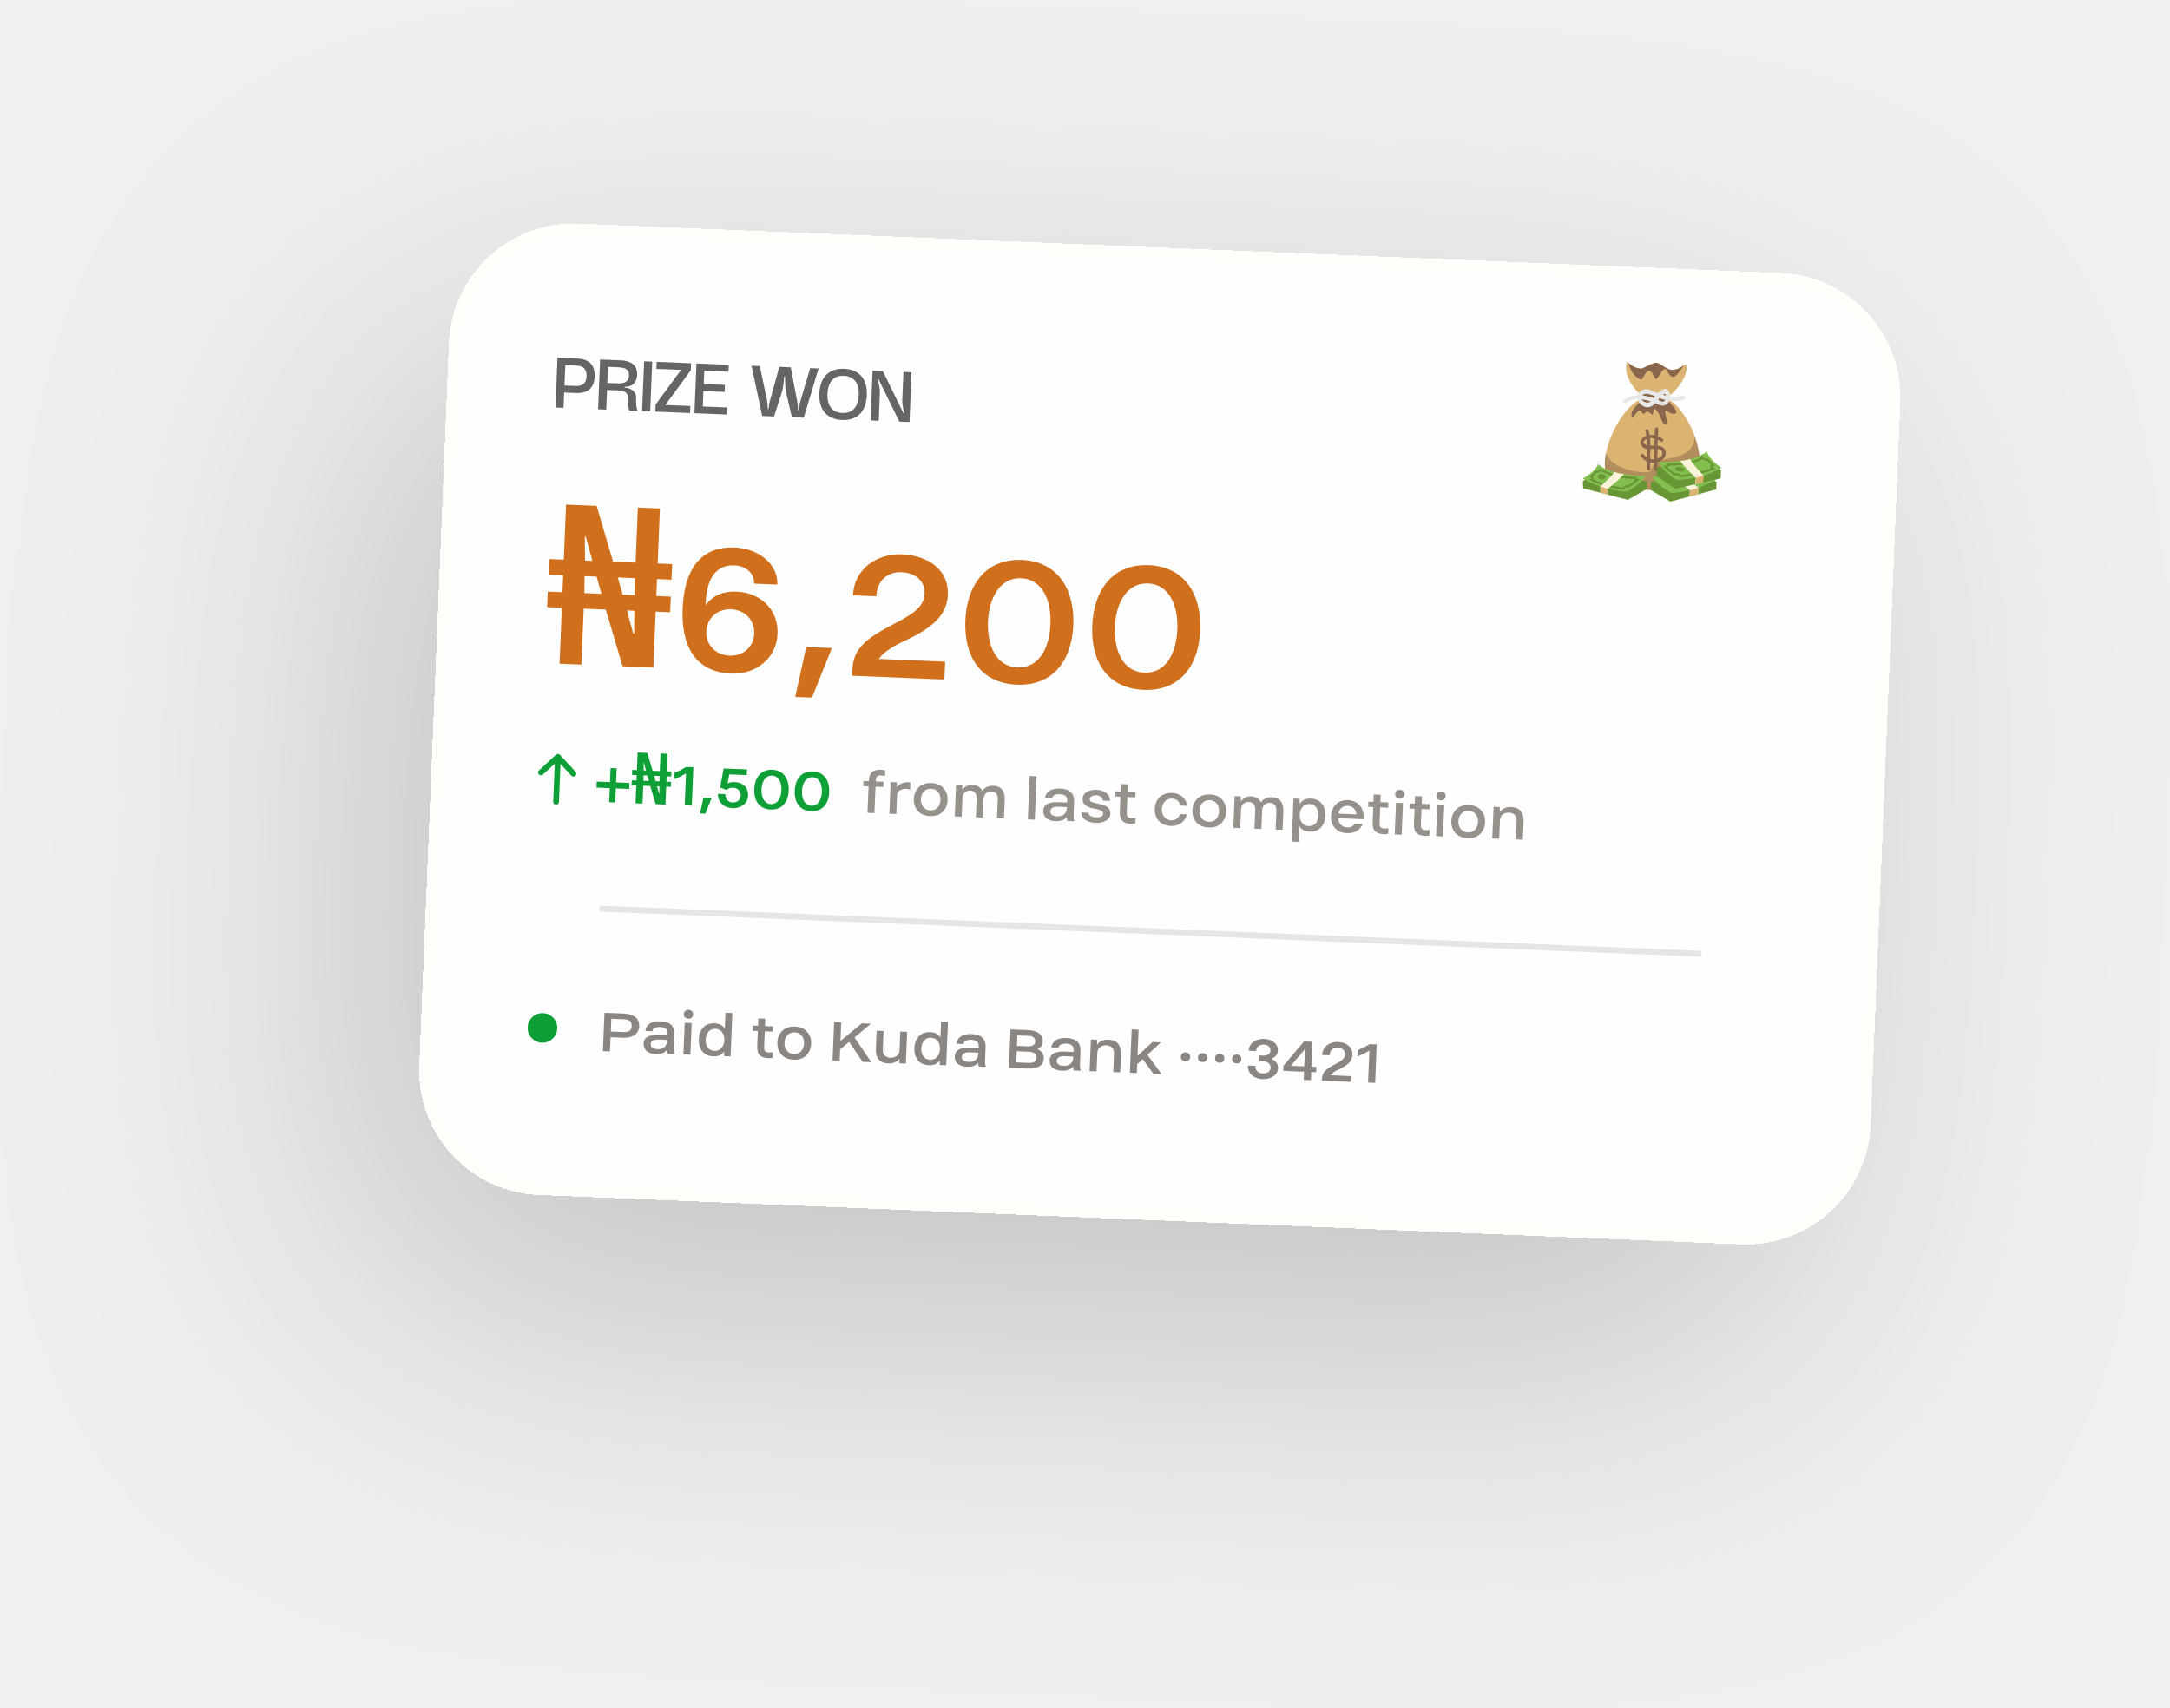
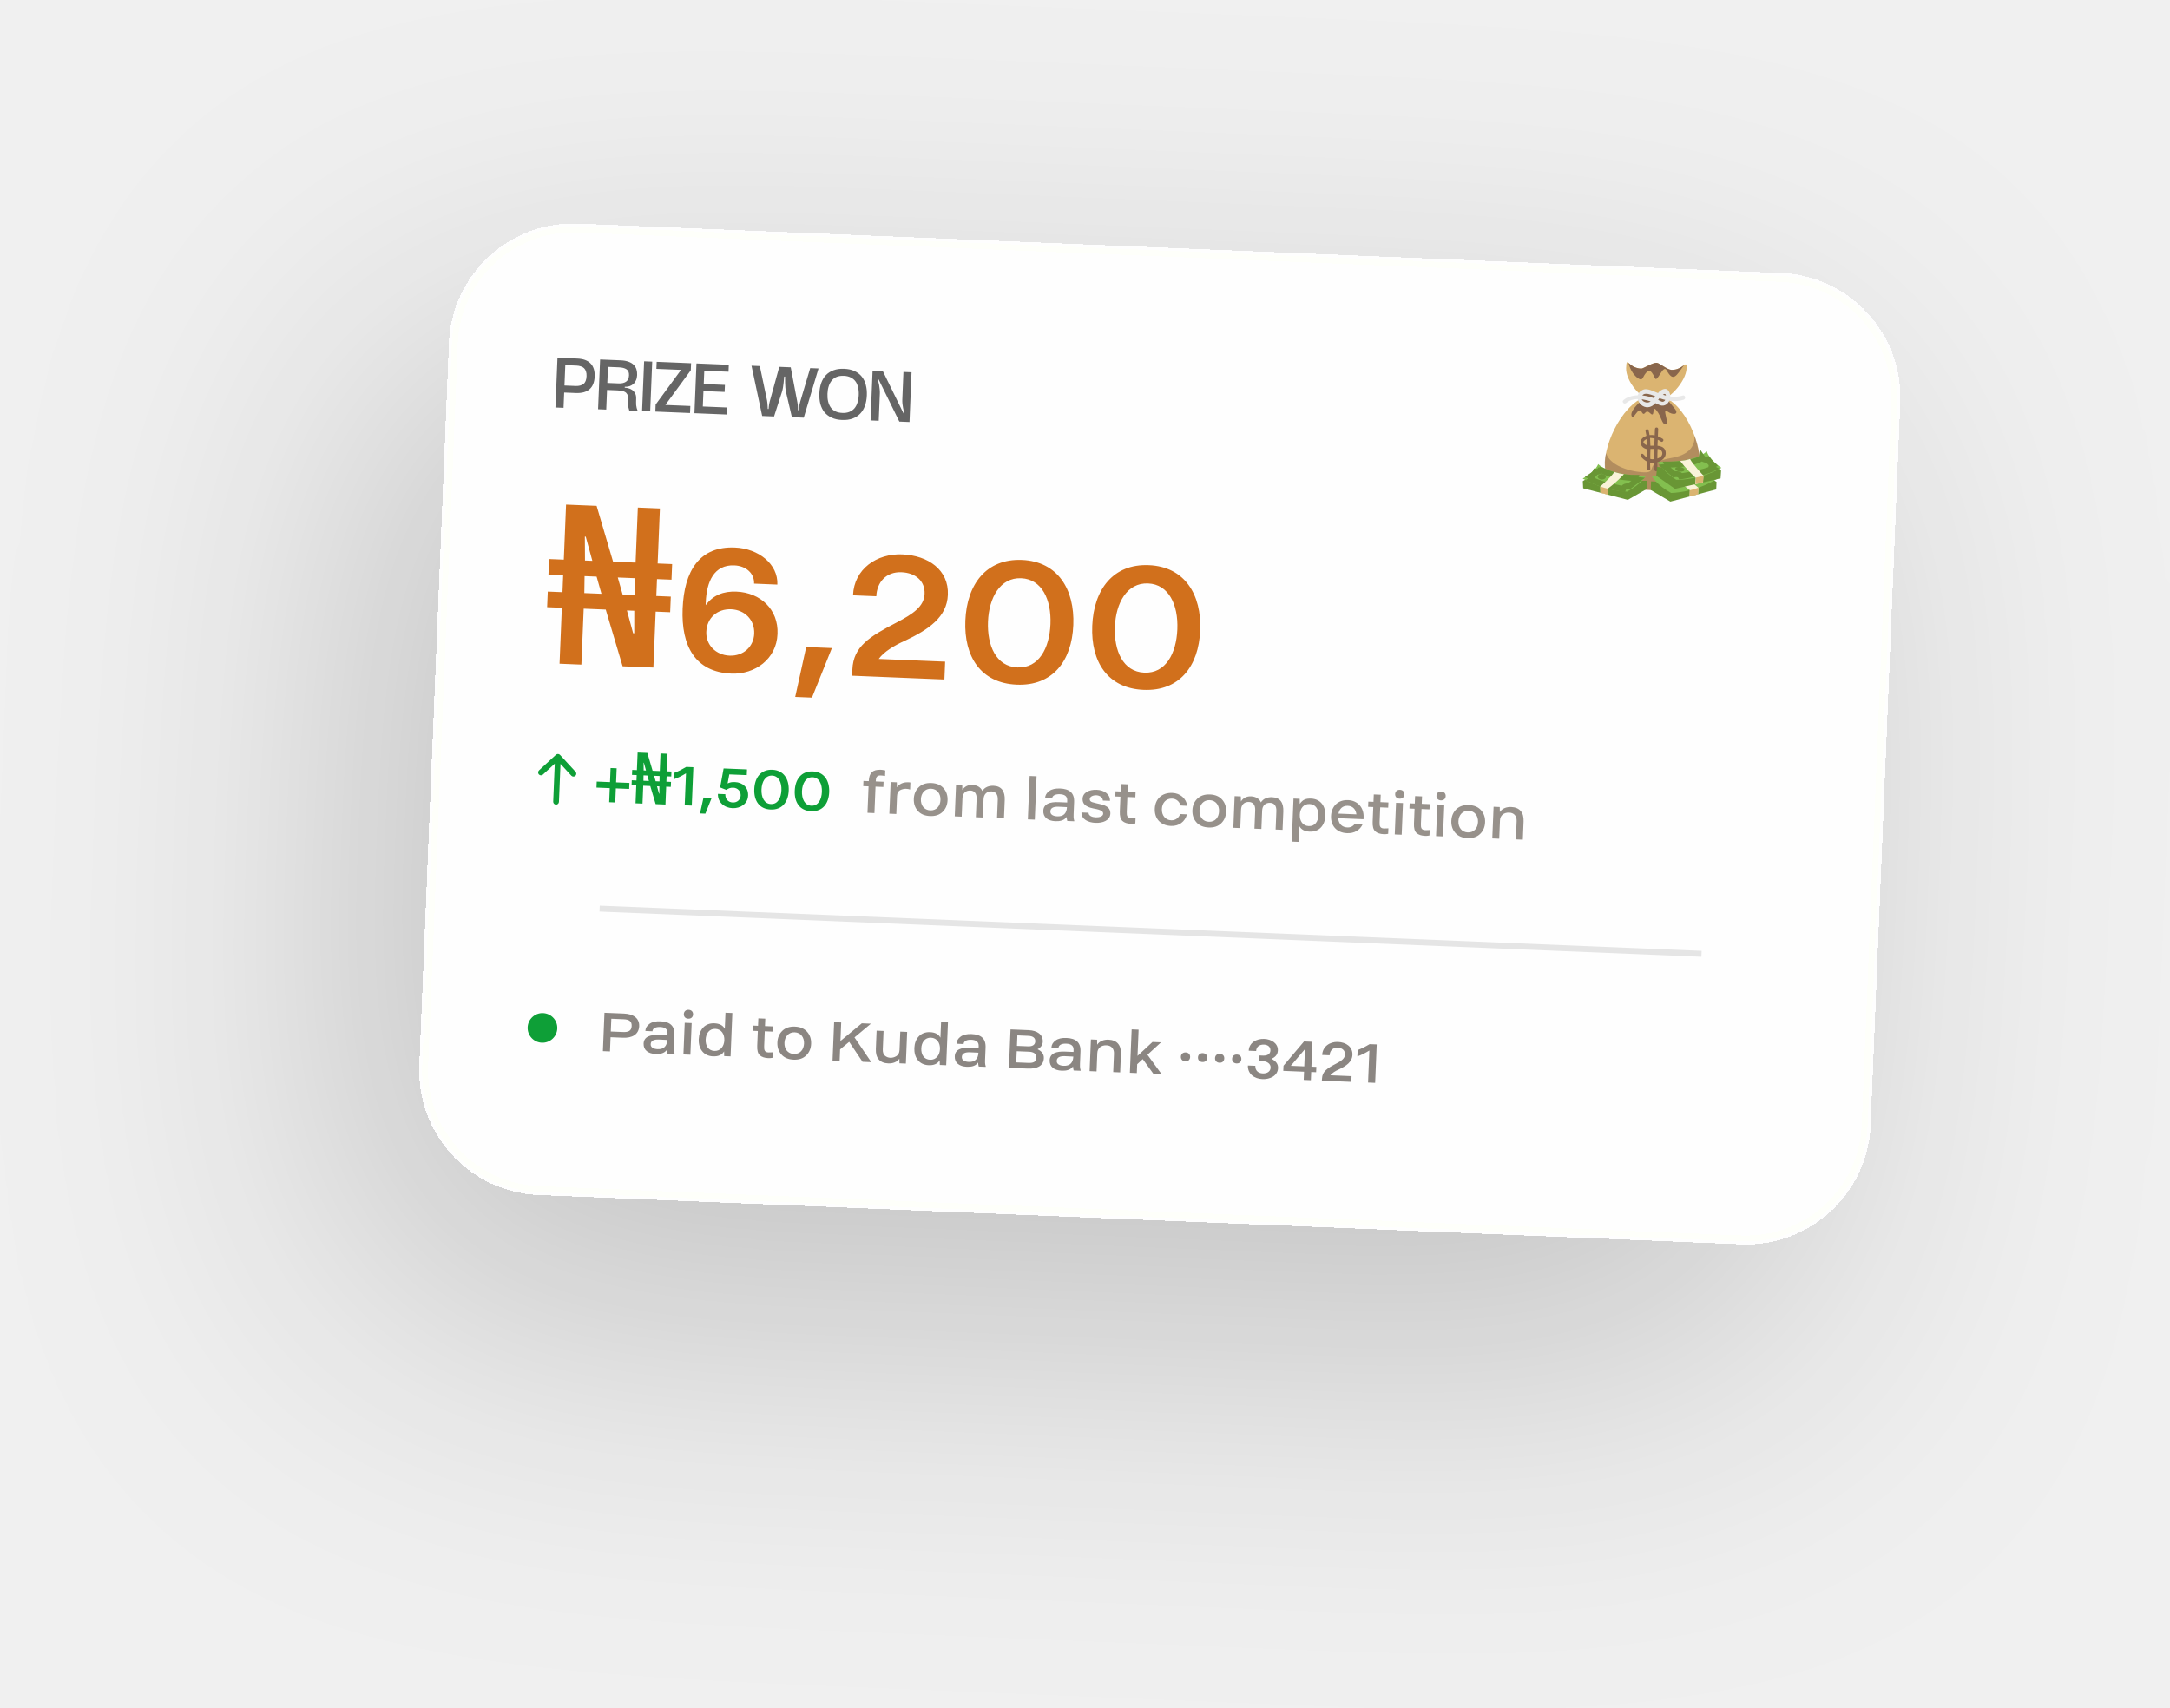
<svg xmlns="http://www.w3.org/2000/svg" width="366" height="288" viewBox="0 0 366 288" fill="none">
  <g filter="url(#filter0_d_124_5454)">
    <rect x="76.579" y="36.857" width="245" height="164" rx="21" transform="rotate(2.34884 76.5786 36.8574)" fill="white" fill-opacity="0.9" shape-rendering="crispEdges" />
-     <rect x="77.537" y="37.898" width="243" height="162" rx="20" transform="rotate(2.34884 77.5368 37.8975)" stroke="#FEFFFA" stroke-width="2" shape-rendering="crispEdges" />
+     <rect x="77.537" y="37.898" width="243" height="162" rx="20" transform="rotate(2.34884 77.5368 37.8975)" stroke="#FEFFFA" strokeWidth="2" shape-rendering="crispEdges" />
    <path d="M94.027 60.346L97.36 60.483C98.367 60.524 99.116 60.799 99.608 61.308C100.108 61.817 100.337 62.555 100.298 63.522C100.258 64.481 99.969 65.194 99.429 65.66C98.898 66.127 98.129 66.34 97.121 66.298L95.155 66.218L95.049 68.795L93.682 68.739L94.027 60.346ZM97.098 65.108C97.634 65.13 98.067 65.02 98.397 64.777C98.727 64.535 98.905 64.094 98.931 63.454C98.945 63.134 98.912 62.865 98.832 62.645C98.761 62.426 98.653 62.246 98.506 62.103C98.36 61.961 98.176 61.858 97.955 61.793C97.742 61.72 97.503 61.678 97.239 61.667L95.345 61.59L95.204 65.031L97.098 65.108ZM106.135 69.25C106.021 68.901 105.954 68.582 105.934 68.293C105.922 67.996 105.924 67.668 105.939 67.308C105.952 66.989 105.91 66.735 105.814 66.547C105.717 66.359 105.583 66.217 105.411 66.122C105.247 66.019 105.054 65.951 104.831 65.918C104.608 65.885 104.377 65.863 104.137 65.853L102.386 65.782L102.251 69.091L100.872 69.034L101.216 60.641L104.693 60.784C105.213 60.805 105.65 60.883 106.005 61.018C106.368 61.145 106.657 61.317 106.872 61.534C107.095 61.751 107.253 62.01 107.345 62.31C107.437 62.602 107.476 62.924 107.461 63.276C107.448 63.603 107.384 63.893 107.269 64.144C107.163 64.396 107.014 64.606 106.823 64.775C106.641 64.935 106.423 65.058 106.172 65.144C105.928 65.222 105.663 65.255 105.375 65.244L105.368 65.4C105.528 65.406 105.719 65.434 105.941 65.483C106.172 65.532 106.388 65.626 106.591 65.762C106.801 65.899 106.973 66.09 107.108 66.335C107.25 66.574 107.313 66.892 107.296 67.292C107.28 67.684 107.282 68.036 107.301 68.349C107.329 68.654 107.412 68.974 107.55 69.308L106.135 69.25ZM104.401 64.675C104.889 64.687 105.285 64.591 105.59 64.388C105.903 64.176 106.07 63.819 106.09 63.315C106.111 62.82 105.969 62.478 105.664 62.289C105.36 62.092 104.936 61.983 104.393 61.961L102.546 61.885L102.435 64.595L104.401 64.675ZM108.639 60.946L110.006 61.002L109.662 69.395L108.295 69.339L108.639 60.946ZM110.758 61.033L116.561 61.271L116.512 62.458L112.225 68.311L116.433 68.484L116.385 69.671L110.533 69.43L110.582 68.243L114.87 62.39L110.709 62.22L110.758 61.033ZM117.468 61.308L122.923 61.532L122.875 62.707L118.787 62.539L118.695 64.781L122.268 64.928L122.219 66.115L118.646 65.968L118.539 68.57L122.628 68.738L122.579 69.925L117.124 69.701L117.468 61.308ZM132.259 63.524C132.257 63.58 132.247 63.704 132.232 63.895C132.216 64.087 132.195 64.31 132.168 64.565C132.142 64.812 132.107 65.071 132.064 65.341C132.021 65.612 131.967 65.854 131.902 66.067L130.554 70.252L128.551 70.17L126.749 61.689L128.152 61.746L129.378 67.573C129.405 67.703 129.423 67.843 129.433 67.996C129.451 68.141 129.461 68.281 129.464 68.418C129.474 68.554 129.481 68.674 129.485 68.779C129.489 68.875 129.49 68.943 129.489 68.983L129.633 68.989C129.644 68.917 129.658 68.77 129.675 68.546C129.692 68.323 129.739 68.061 129.815 67.759L131.437 61.881L133.368 61.96L134.503 67.952C134.555 68.258 134.58 68.523 134.579 68.747C134.577 68.972 134.579 69.12 134.584 69.192L134.728 69.198C134.73 69.158 134.737 69.09 134.749 68.995C134.761 68.891 134.774 68.771 134.787 68.636C134.809 68.501 134.831 68.361 134.853 68.218C134.883 68.067 134.917 67.929 134.954 67.802L136.653 62.095L138.056 62.152L135.565 70.457L133.563 70.375L132.562 66.094C132.515 65.876 132.481 65.631 132.46 65.358C132.439 65.085 132.426 64.824 132.42 64.575C132.414 64.319 132.412 64.095 132.411 63.903C132.411 63.71 132.412 63.586 132.415 63.53L132.259 63.524ZM142.024 70.842C141.352 70.815 140.769 70.687 140.274 70.458C139.779 70.23 139.371 69.921 139.051 69.531C138.739 69.142 138.509 68.68 138.363 68.146C138.225 67.604 138.17 67.009 138.196 66.362C138.223 65.714 138.327 65.13 138.508 64.609C138.698 64.08 138.965 63.635 139.308 63.273C139.659 62.911 140.09 62.636 140.603 62.449C141.115 62.262 141.706 62.182 142.378 62.21C143.057 62.237 143.641 62.365 144.128 62.594C144.623 62.822 145.026 63.131 145.339 63.52C145.659 63.91 145.888 64.375 146.026 64.917C146.172 65.452 146.232 66.043 146.205 66.69C146.179 67.338 146.071 67.926 145.881 68.454C145.699 68.975 145.433 69.417 145.082 69.779C144.739 70.141 144.311 70.416 143.799 70.603C143.295 70.79 142.703 70.87 142.024 70.842ZM142.329 63.397C141.434 63.36 140.759 63.616 140.304 64.166C139.849 64.708 139.602 65.459 139.563 66.418C139.524 67.377 139.708 68.149 140.117 68.734C140.525 69.312 141.177 69.619 142.072 69.655C142.52 69.674 142.911 69.618 143.244 69.487C143.586 69.349 143.871 69.153 144.097 68.898C144.324 68.635 144.497 68.314 144.617 67.934C144.745 67.547 144.819 67.114 144.839 66.634C144.858 66.154 144.82 65.721 144.724 65.332C144.636 64.936 144.49 64.602 144.285 64.329C144.08 64.049 143.813 63.83 143.483 63.672C143.161 63.507 142.777 63.415 142.329 63.397ZM148.182 63.985L148.036 64.039C148.066 64.08 148.102 64.186 148.143 64.356C148.193 64.518 148.237 64.712 148.275 64.938C148.314 65.163 148.345 65.397 148.367 65.638C148.397 65.879 148.408 66.1 148.4 66.3L148.208 70.976L146.829 70.919L147.173 62.526L148.9 62.597L152.391 69.73L152.537 69.676C152.515 69.635 152.479 69.534 152.429 69.371C152.388 69.202 152.348 69.004 152.309 68.778C152.271 68.552 152.236 68.319 152.206 68.077C152.184 67.828 152.177 67.604 152.186 67.404L152.377 62.74L153.744 62.796L153.4 71.189L151.685 71.118L148.182 63.985Z" fill="black" fill-opacity="0.6" />
    <g clip-path="url(#clip0_124_5454)">
      <path d="M286.712 78.585C286.531 82.988 282.965 82.842 278.525 82.66C274.086 82.478 270.52 82.332 270.7 77.928C270.881 73.525 274.779 66.468 279.182 66.649C283.585 66.829 286.894 74.146 286.712 78.585Z" fill="#DBB471" />
      <path opacity="0.5" d="M286.712 78.585C286.773 77.093 286.447 75.257 285.791 73.481C285.89 74.615 285.517 76.604 282.029 77.227C277.073 78.08 279.564 79.568 277.627 79.671C275.984 79.749 271.644 78.915 270.872 76.404C270.777 76.947 270.684 77.454 270.663 77.963C270.52 82.332 274.122 82.479 278.525 82.66C282.929 82.84 286.531 82.988 286.712 78.585Z" fill="#89664C" />
      <path d="M280.939 76.234C280.824 75.501 280.214 75.257 279.561 75.194L279.602 74.175C279.781 74.255 279.995 74.373 280.136 74.488C280.42 74.682 280.73 74.221 280.447 74.027C280.198 73.871 279.913 73.713 279.626 73.592L279.675 72.392C279.69 72.028 279.145 72.005 279.13 72.369L279.086 73.424C278.797 73.376 278.506 73.364 278.213 73.389C278.187 73.132 278.125 72.875 278.062 72.617C278.005 72.25 277.453 72.373 277.547 72.742C277.609 72.999 277.635 73.256 277.698 73.513C277.661 73.512 277.661 73.512 277.623 73.547C276.884 73.808 276.381 74.516 276.898 75.23C277.139 75.568 277.462 75.691 277.823 75.778C277.84 76.253 277.821 76.726 277.802 77.199C277.553 77.043 277.343 76.816 277.169 76.626C276.925 76.361 276.544 76.746 276.752 77.01C277.065 77.388 277.418 77.657 277.775 77.854C277.758 78.254 277.778 78.656 277.798 79.058C277.82 79.423 278.366 79.446 278.344 79.08C278.323 78.715 278.3 78.386 278.315 78.022C278.531 78.067 278.75 78.076 278.968 78.085C278.99 78.451 279.011 78.816 279.031 79.218C279.052 79.583 279.598 79.606 279.577 79.24C279.557 78.838 279.537 78.437 279.518 77.999C280.331 77.74 281.084 77.151 280.939 76.234ZM279.064 73.97L279.015 75.171C278.833 75.164 278.686 75.194 278.54 75.188L278.358 75.181L278.303 73.866C278.557 73.877 278.811 73.924 279.064 73.97ZM277.706 75.081C277.562 75.039 277.421 74.924 277.28 74.808C276.966 74.468 277.451 74.196 277.748 74.062C277.769 74.427 277.792 74.757 277.814 75.122C277.777 75.12 277.741 75.119 277.706 75.081ZM278.811 77.459C278.628 77.488 278.484 77.446 278.34 77.403C278.326 76.856 278.348 76.31 278.372 75.728C278.591 75.737 278.81 75.71 279.029 75.719C279.005 76.301 279.019 76.848 278.995 77.43C278.921 77.464 278.884 77.462 278.811 77.459ZM280.029 77.108C279.879 77.211 279.694 77.277 279.545 77.344C279.531 76.796 279.552 76.287 279.575 75.741L279.756 75.748C280.442 75.922 280.592 76.694 280.029 77.108Z" fill="#89664C" />
      <path d="M279.313 81.234L278.476 81.2L278.416 82.655L281.726 84.614L289.464 82.562L289.517 81.288L286.782 79.536L279.313 81.234Z" fill="#699635" />
      <path d="M278.619 80.367C278.619 80.367 279.434 81.822 281.858 83.161C281.858 83.161 285.723 83.137 289.536 80.815C289.536 80.815 287.432 79.672 286.87 78.264C286.87 78.264 285.331 80.242 278.619 80.367Z" fill="#83BF4F" />
      <path d="M276.949 81.101L277.751 81.097L277.805 82.448L274.557 84.32L267.019 82.37L266.959 81.165L269.616 79.488L276.949 81.101Z" fill="#699635" />
      <path d="M277.602 80.289C277.602 80.289 276.779 81.677 274.432 82.929C274.432 82.929 270.679 82.885 266.94 80.727C266.94 80.727 269.026 79.646 269.556 78.282C269.556 78.282 271.082 80.168 277.602 80.289Z" fill="#83BF4F" />
-       <path d="M275.766 80.615C275.766 80.615 275.645 80.901 276.153 80.959L274.76 82.032C274.76 82.032 273.963 81.926 273.758 82.464C273.758 82.464 270.498 81.966 268.426 80.933C268.426 80.933 268.877 80.624 268.34 80.383C268.34 80.383 268.976 79.972 269.138 79.578C269.138 79.578 269.717 79.674 269.917 79.245C269.991 79.212 272.121 80.611 275.766 80.615Z" stroke="#699635" stroke-width="0.364" stroke-miterlimit="10" />
+       <path d="M275.766 80.615C275.766 80.615 275.645 80.901 276.153 80.959L274.76 82.032C274.76 82.032 273.963 81.926 273.758 82.464C273.758 82.464 270.498 81.966 268.426 80.933C268.426 80.933 268.877 80.624 268.34 80.383C268.34 80.383 268.976 79.972 269.138 79.578C269.138 79.578 269.717 79.674 269.917 79.245C269.991 79.212 272.121 80.611 275.766 80.615Z" stroke="#699635" strokeWidth="0.364" stroke-miterlimit="10" />
      <path d="M270.141 80.894C270.523 80.91 270.841 80.711 270.852 80.45C270.863 80.188 270.562 79.964 270.18 79.948C269.798 79.933 269.48 80.132 269.469 80.393C269.459 80.654 269.76 80.879 270.141 80.894Z" fill="#699635" />
      <path d="M273.896 79.991C273.896 79.991 273.015 81.049 271.134 82.466L271.203 83.453L269.941 83.11L269.912 82.051C269.912 82.051 271.838 80.417 272.272 79.597C272.236 79.595 272.882 79.84 273.896 79.991ZM282.313 80.081C282.313 80.081 282.604 80.968 285.013 82.671L284.97 83.726L286.407 83.348L286.452 82.256C286.452 82.256 284.791 80.985 283.821 79.742L282.313 80.081Z" fill="#F9F3D9" />
      <path d="M280.286 78.832L279.487 78.763L279.353 80.252L282.507 82.459L290.197 80.697L290.287 79.388L287.707 77.423L280.286 78.832Z" fill="#699635" />
      <path d="M279.669 77.895C279.669 77.895 280.406 79.457 282.715 80.936C282.715 80.936 286.499 81.091 290.343 78.916C290.343 78.916 288.318 77.63 287.87 76.118C287.87 76.118 286.222 78.091 279.669 77.895Z" fill="#83BF4F" />
-       <path d="M281.29 78.363C281.29 78.363 281.46 78.661 280.873 78.747L282.352 80.01C282.352 80.01 283.234 79.828 283.504 80.349C283.504 80.349 287.17 79.843 288.88 79.039C288.88 79.039 288.345 78.761 288.904 78.456C288.904 78.456 288.271 77.884 288.031 77.509C288.031 77.509 287.405 77.666 287.096 77.216C287.094 77.252 285.737 78.363 281.29 78.363Z" stroke="#699635" stroke-width="0.364" stroke-miterlimit="10" />
+       <path d="M281.29 78.363C281.29 78.363 281.46 78.661 280.873 78.747L282.352 80.01C282.352 80.01 283.234 79.828 283.504 80.349C283.504 80.349 287.17 79.843 288.88 79.039C288.88 79.039 288.345 78.761 288.904 78.456C288.904 78.456 288.271 77.884 288.031 77.509C288.031 77.509 287.405 77.666 287.096 77.216C287.094 77.252 285.737 78.363 281.29 78.363Z" stroke="#699635" strokeWidth="0.364" stroke-miterlimit="10" />
      <path d="M284.054 79.387C283.901 79.563 283.425 79.617 283.029 79.491C282.633 79.366 282.462 79.103 282.615 78.927C282.768 78.751 283.244 78.698 283.64 78.824C284.036 78.949 284.209 79.175 284.054 79.387Z" fill="#699635" />
      <path d="M283.392 77.756C283.392 77.756 284.218 78.957 286.009 80.597L285.928 81.688L287.217 81.376L287.301 80.213C287.301 80.213 285.483 78.316 285.046 77.423C285.082 77.425 284.453 77.654 283.392 77.756Z" fill="#F9F3D9" />
      <path d="M284.471 62.127C284.38 64.347 281.357 67.831 279.137 67.74C276.918 67.649 274.176 64.293 274.267 62.073C274.358 59.853 274.594 62.087 276.814 62.178C277.141 62.191 278.715 61.162 279.406 61.19C279.879 61.21 281.181 62.357 281.908 62.386C283.837 62.466 284.539 60.453 284.471 62.127Z" fill="#DBB471" />
      <path d="M278.552 66.003C278.328 66.14 277.277 65.987 276.939 66.229C276.489 66.538 277.077 67.328 276.62 67.783C275.711 68.621 274.98 69.575 275.176 70.129C275.501 71.09 276.303 68.426 276.879 69.47C277.456 70.514 277.417 68.8 278.327 69.712C279.238 70.624 278.537 68.153 279.404 69.246C280.27 70.338 280.257 71.541 280.912 71.568C281.676 71.599 280.23 68.66 281.22 69.393C282.211 70.126 283.349 69.918 282.373 68.821C282.059 68.48 281.647 67.88 281.158 67.349C280.984 67.16 281.168 66.22 280.992 66.067C280.781 65.876 280.211 66.436 279.998 66.318C279.57 66.081 279.699 66.488 279.039 66.57C278.597 66.698 279.001 65.73 278.552 66.003Z" fill="#89664C" />
      <path d="M274.28 67.978C275.754 66.69 278.306 67.561 279.808 68.278C281.273 68.994 282.268 66.957 281.365 65.863C280.844 65.222 279.941 65.914 279.596 66.338C279.214 66.759 278.903 67.221 278.485 67.641C277.876 68.272 276.479 67.668 276.953 66.776C277.465 65.849 279.422 67.023 280.069 67.232C281.328 67.648 282.668 67.849 283.961 67.428C284.404 67.3 284.252 66.565 283.808 66.729C282.368 67.18 280.962 66.795 279.634 66.303C278.951 66.056 277.883 65.429 277.142 65.727C275.028 66.624 276.841 69.505 278.633 68.485C279.043 68.247 279.315 67.857 279.621 67.505C279.812 67.294 280.778 65.949 280.968 66.649C281.062 67.017 280.926 67.668 280.521 67.761C280.262 67.859 279.768 67.475 279.516 67.391C279.05 67.19 278.583 67.025 278.078 66.895C276.744 66.549 274.921 66.547 273.826 67.486C273.45 67.762 273.939 68.293 274.28 67.978Z" fill="#E8E8E8" />
      <path d="M284.056 61.563C283.68 61.84 283 62.431 281.908 62.386C281.181 62.357 279.879 61.21 279.406 61.19C278.714 61.162 277.141 62.191 276.814 62.178C275.613 62.128 274.983 61.483 274.666 61.215C274.666 61.215 274.999 62.868 276.202 63.756C277.088 64.376 277.007 63.68 277.507 63.044C278.007 62.409 278.348 62.095 279.118 63.767C279.517 64.694 280.493 61.344 281.103 62.463C282.222 64.513 282.703 63.44 284.056 61.563Z" fill="#89664C" />
      <path d="M286.047 80.563L285.966 81.653L287.254 81.341L287.339 80.178C287.337 80.215 286.561 80.474 286.047 80.563ZM285.011 82.707L284.968 83.763L286.405 83.384L286.45 82.292C286.415 82.254 286.042 82.458 285.011 82.707ZM271.135 82.43L271.203 83.453L269.941 83.11L269.911 82.051C269.875 82.05 270.377 82.253 271.135 82.43Z" fill="#DBB471" />
    </g>
    <path d="M94.375 111.958L94.762 102.523L92.281 102.421L92.389 99.79L94.87 99.891L94.987 97.034L92.506 96.933L92.614 94.301L95.095 94.403L95.476 85.118L100.626 85.329L103.403 94.744L107.2 94.9L107.58 85.614L111.302 85.767L110.921 95.052L113.365 95.152L113.257 97.784L110.813 97.684L110.696 100.541L113.139 100.641L113.031 103.272L110.588 103.172L110.201 112.608L105.013 112.395L102.167 102.827L98.446 102.674L98.059 112.109L94.375 111.958ZM98.554 100.043L101.448 100.161L100.626 97.266L98.596 97.183L98.554 100.043ZM106.786 106.819L106.974 106.827L106.979 103.024L105.739 102.973L106.786 106.819ZM98.666 94.549L99.907 94.6L98.794 90.526L98.643 90.519L98.666 94.549ZM105.02 100.308L107.05 100.391L107.092 97.531L104.197 97.412L105.02 100.308ZM119.019 102.085C120.303 100.372 122.022 99.707 124.225 99.798C128.263 99.963 131.308 102.809 131.14 106.921L131.138 106.958C130.965 111.179 127.328 113.788 123.363 113.625C117.233 113.374 114.877 108.938 115.135 102.661C115.397 96.273 117.994 92.114 123.941 92.358C127.943 92.522 131.255 95.158 131.113 98.609L127.185 98.448C127.256 96.723 125.837 95.451 123.855 95.37C120.404 95.228 119.181 98.157 119.04 101.571L119.019 102.085ZM123.046 110.597C125.432 110.695 127.118 109.036 127.206 106.907C127.305 104.484 125.533 102.867 123.33 102.776C120.981 102.68 119.226 104.226 119.129 106.575C119.039 108.778 120.733 110.502 123.046 110.597ZM134.123 117.56L135.976 109.142L140.308 109.319L136.95 117.676L134.123 117.56ZM143.872 100.42C144.056 95.941 147.913 93.341 152.172 93.516C156.54 93.695 160.045 96.119 159.872 100.34C159.716 104.122 156.616 106.201 152.603 108.095C150.918 108.835 149.071 109.936 148.213 111.151L159.409 111.611L159.286 114.621L143.684 113.981L143.763 112.955C143.924 109.026 146.676 107.374 151.26 104.988C154.003 103.556 155.856 102.309 155.943 100.179C156.032 98.013 154.435 96.624 152.048 96.526C149.442 96.419 147.897 98.231 147.8 100.581L143.872 100.42ZM171.495 115.489C165.401 115.239 162.57 110.747 162.819 104.69C163.072 98.523 166.374 94.209 172.358 94.454C178.415 94.703 181.274 99.416 181.027 105.437C180.776 111.568 177.479 115.735 171.495 115.489ZM177.173 105.279C177.343 101.131 175.719 97.681 172.232 97.538C168.671 97.392 166.801 100.845 166.637 104.847C166.473 108.848 167.98 112.44 171.614 112.589C175.212 112.737 177.005 109.354 177.173 105.279ZM192.898 116.367C186.804 116.117 183.973 111.625 184.221 105.568C184.474 99.401 187.777 95.087 193.76 95.332C199.818 95.581 202.677 100.294 202.43 106.315C202.178 112.446 198.882 116.613 192.898 116.367ZM198.575 106.157C198.745 102.008 197.122 98.559 193.634 98.416C190.073 98.27 188.203 101.723 188.039 105.725C187.875 109.726 189.382 113.318 193.017 113.467C196.614 113.615 198.408 110.232 198.575 106.157Z" fill="#D1701C" />
    <path d="M94.457 127.342C94.37 127.248 94.249 127.192 94.12 127.186C93.992 127.181 93.867 127.227 93.772 127.314L90.924 129.938C90.876 129.981 90.837 130.033 90.809 130.091C90.781 130.149 90.765 130.212 90.762 130.276C90.759 130.34 90.768 130.404 90.79 130.465C90.812 130.525 90.846 130.581 90.889 130.628C90.933 130.675 90.986 130.713 91.044 130.74C91.102 130.767 91.166 130.782 91.23 130.784C91.294 130.786 91.358 130.775 91.418 130.752C91.478 130.729 91.533 130.695 91.58 130.65L93.569 128.818L93.306 135.224C93.301 135.353 93.347 135.478 93.434 135.572C93.521 135.667 93.642 135.723 93.77 135.728C93.898 135.733 94.023 135.687 94.118 135.6C94.212 135.513 94.268 135.392 94.274 135.264L94.536 128.858L96.369 130.847C96.457 130.939 96.577 130.992 96.704 130.997C96.83 131.001 96.954 130.955 97.047 130.869C97.141 130.783 97.197 130.663 97.203 130.537C97.209 130.41 97.165 130.286 97.081 130.191L94.457 127.342Z" fill="#0E9F37" />
    <path d="M102.845 132.947L100.606 132.855L100.647 131.839L102.887 131.931L102.984 129.557L104.009 129.599L103.912 131.973L106.16 132.065L106.118 133.081L103.87 132.989L103.773 135.363L102.748 135.321L102.845 132.947ZM107.192 135.503L107.315 132.494L106.524 132.461L106.558 131.622L107.35 131.655L107.387 130.743L106.596 130.711L106.63 129.872L107.422 129.904L107.543 126.943L109.186 127.01L110.071 130.013L111.282 130.062L111.404 127.101L112.591 127.15L112.469 130.111L113.249 130.143L113.214 130.982L112.435 130.95L112.398 131.862L113.177 131.894L113.142 132.733L112.363 132.701L112.24 135.71L110.585 135.643L109.677 132.591L108.49 132.542L108.367 135.552L107.192 135.503ZM108.525 131.703L109.448 131.741L109.186 130.817L108.538 130.791L108.525 131.703ZM111.15 133.864L111.21 133.867L111.212 132.654L110.816 132.638L111.15 133.864ZM108.561 129.951L108.956 129.967L108.601 128.667L108.553 128.665L108.561 129.951ZM110.587 131.787L111.234 131.814L111.248 130.902L110.325 130.864L110.587 131.787ZM115.749 129.368L116.944 129.417L116.678 135.892L115.484 135.843L115.705 130.446C114.887 130.94 114.468 131.146 113.682 131.442L113.726 130.365C114.549 130.046 114.884 129.872 115.749 129.368ZM118.066 137.216L118.657 134.531L120.039 134.588L118.968 137.253L118.066 137.216ZM123.584 135.366C124.369 135.399 124.895 134.869 124.923 134.19C124.952 133.487 124.436 132.903 123.687 132.872C123.195 132.852 122.826 132.99 122.522 133.247L121.46 132.828L122.049 129.627L125.995 129.789L125.955 130.749L123.005 130.628L122.719 132.153C123.126 131.958 123.48 131.902 123.949 131.921C125.283 131.976 126.233 132.848 126.178 134.194L126.177 134.206C126.12 135.588 124.892 136.382 123.545 136.327C122.152 136.269 121.029 135.32 121.087 133.915L122.34 133.967C122.308 134.739 122.777 135.333 123.584 135.366ZM129.986 136.556C128.043 136.476 127.14 135.043 127.219 133.111C127.3 131.144 128.353 129.768 130.262 129.846C132.194 129.926 133.105 131.429 133.027 133.349C132.946 135.305 131.895 136.634 129.986 136.556ZM131.797 133.299C131.851 131.976 131.334 130.876 130.221 130.83C129.085 130.783 128.489 131.885 128.437 133.161C128.384 134.437 128.865 135.583 130.024 135.631C131.172 135.678 131.744 134.599 131.797 133.299ZM136.813 136.836C134.869 136.756 133.966 135.323 134.045 133.391C134.126 131.424 135.179 130.048 137.088 130.126C139.02 130.206 139.932 131.709 139.853 133.629C139.773 135.585 138.721 136.914 136.813 136.836ZM138.623 133.579C138.678 132.256 138.16 131.156 137.048 131.11C135.912 131.063 135.315 132.165 135.263 133.441C135.211 134.717 135.691 135.863 136.851 135.911C137.998 135.958 138.57 134.879 138.623 133.579Z" fill="#0E9F37" />
    <path d="M145.595 132.61L145.631 131.732L146.532 131.769C146.589 130.387 147.165 129.789 148.57 129.847C148.769 129.855 148.955 129.886 149.316 129.959L149.277 130.896C148.94 130.835 148.776 130.817 148.531 130.807C147.887 130.78 147.731 131.138 147.703 131.817L149.026 131.871L148.99 132.749L147.667 132.695L147.484 137.156L146.313 137.108L146.496 132.647L145.595 132.61ZM151.275 132.808C151.662 132.249 152.332 131.925 153.163 131.959L153.362 131.967L153.548 131.998L153.5 133.181L153.187 133.097C153.07 133.081 152.942 133.064 152.813 133.059C152.485 133.045 152.153 133.125 151.818 133.287C151.495 133.45 151.317 133.783 151.296 134.286L151.173 137.307L150.002 137.259L150.221 131.92L151.263 131.963L151.275 132.808ZM154.127 134.754C154.16 133.947 154.445 133.29 154.971 132.783C155.496 132.277 156.209 132.048 157.087 132.084C157.965 132.12 158.657 132.407 159.139 132.954C159.621 133.502 159.851 134.18 159.818 134.988C159.785 135.796 159.5 136.453 158.975 136.959C158.45 137.465 157.748 137.694 156.87 137.658L156.858 137.658C155.98 137.622 155.288 137.335 154.806 136.788C154.324 136.24 154.094 135.562 154.127 134.754ZM158.624 134.939C158.666 133.897 158.066 133.086 157.048 133.045C156.041 133.003 155.364 133.761 155.322 134.803C155.278 135.857 155.879 136.656 156.898 136.698C157.963 136.741 158.582 135.958 158.624 134.939ZM162.293 132.415L162.316 133.272C162.657 132.676 163.303 132.375 164.005 132.403C164.802 132.436 165.408 132.801 165.688 133.422C166.09 132.77 166.827 132.519 167.577 132.55C168.947 132.606 169.519 133.509 169.46 134.961L169.333 138.052L168.162 138.004L168.289 134.913C168.325 134.035 167.959 133.527 167.233 133.498C166.448 133.465 165.923 133.972 165.889 134.815L165.762 137.906L164.591 137.858L164.718 134.767C164.754 133.888 164.388 133.381 163.673 133.352C162.877 133.319 162.364 133.814 162.329 134.669L162.202 137.76L161.031 137.712L161.25 132.372L162.293 132.415ZM174.832 130.947L174.532 138.266L173.361 138.217L173.661 130.899L174.832 130.947ZM178.794 133.01C180.363 133.074 181.227 133.731 181.163 135.3L181.078 137.361C181.063 137.736 181.075 138.006 181.115 138.184L181.186 138.445L181.183 138.538L180.012 138.49C179.981 138.372 179.902 138.028 179.911 137.806L179.739 137.998C179.383 138.382 178.801 138.558 177.993 138.525C176.74 138.473 175.921 137.865 175.966 136.764C176.015 135.57 177.13 135.252 178.547 135.31L179.987 135.369L180.001 135.042C180.031 134.304 179.551 134.003 178.754 133.97C178.122 133.944 177.481 134.129 177.458 134.691L176.264 134.642C176.284 134.162 176.511 133.761 176.958 133.439C177.394 133.117 178.009 132.978 178.794 133.01ZM179.955 136.154L178.515 136.083C177.777 136.065 177.184 136.228 177.158 136.872C177.135 137.434 177.664 137.679 178.331 137.706C179.35 137.748 179.911 137.219 179.955 136.154ZM184.94 134.153C184.354 134.129 183.817 134.365 183.799 134.787C183.788 135.056 183.934 135.226 184.247 135.321C185.127 135.592 185.968 135.662 186.553 135.991C187.035 136.245 187.299 136.678 187.276 137.252C187.228 138.411 186.002 138.853 184.749 138.802C183.543 138.752 182.358 138.188 182.405 137.052L183.599 137.101C183.589 137.617 184.213 137.853 184.787 137.877C185.349 137.9 186.047 137.753 186.067 137.261C186.079 136.968 185.876 136.784 185.552 136.665C184.709 136.337 184.141 136.455 183.316 135.999C182.822 135.732 182.57 135.311 182.593 134.737C182.637 133.672 183.713 133.177 184.978 133.228C186.242 133.28 187.257 133.979 187.212 135.091L186.006 135.042C186.027 134.515 185.455 134.175 184.94 134.153ZM190.045 136.92C190.016 137.646 190.143 137.979 190.775 138.005C190.974 138.013 191.15 138.009 191.303 137.992L191.527 137.977L191.489 138.902L191.264 138.94C191.111 138.969 190.935 138.974 190.736 138.965C190.115 138.94 189.641 138.78 189.313 138.485C188.985 138.19 188.842 137.656 188.874 136.872L188.976 134.389L188.11 134.354L188.146 133.476L189.012 133.511L189.064 132.258L190.235 132.306L190.183 133.559L191.53 133.614L191.494 134.493L190.147 134.437L190.045 136.92ZM197.5 139.325C195.732 139.252 194.701 138.084 194.769 136.421C194.838 134.747 196.007 133.681 197.729 133.751C199.087 133.807 200.047 134.691 200.255 135.931L199.587 135.904L199.108 135.872C198.924 135.196 198.392 134.74 197.689 134.712C196.682 134.67 196.006 135.428 195.963 136.47C195.919 137.559 196.579 138.337 197.539 138.376C198.276 138.407 198.823 137.948 199.048 137.324L200.196 137.371C199.875 138.613 198.846 139.38 197.5 139.325ZM201.115 136.682C201.148 135.874 201.433 135.217 201.958 134.711C202.483 134.205 203.197 133.976 204.075 134.012C204.953 134.048 205.645 134.334 206.127 134.882C206.609 135.429 206.839 136.107 206.806 136.915C206.773 137.723 206.488 138.38 205.963 138.886C205.437 139.392 204.736 139.622 203.858 139.586L203.846 139.585C202.968 139.549 202.276 139.263 201.794 138.715C201.312 138.168 201.082 137.49 201.115 136.682ZM205.611 136.866C205.654 135.824 205.054 135.014 204.035 134.972C203.028 134.931 202.352 135.689 202.309 136.731C202.266 137.785 202.867 138.583 203.886 138.625C204.951 138.669 205.57 137.885 205.611 136.866ZM209.28 134.343L209.304 135.2C209.645 134.604 210.291 134.302 210.993 134.331C211.789 134.363 212.396 134.728 212.676 135.35C213.078 134.698 213.815 134.446 214.564 134.477C215.934 134.533 216.507 135.437 216.448 136.888L216.321 139.98L215.15 139.932L215.277 136.84C215.313 135.962 214.947 135.455 214.221 135.425C213.436 135.393 212.911 135.899 212.877 136.742L212.75 139.833L211.579 139.785L211.706 136.694C211.742 135.816 211.375 135.308 210.661 135.279C209.865 135.246 209.352 135.741 209.317 136.596L209.19 139.687L208.019 139.639L208.238 134.3L209.28 134.343ZM223.538 137.602C223.471 139.217 222.51 140.351 220.906 140.285C220.063 140.25 219.512 139.97 219.149 139.368L219.041 142.015L217.87 141.967L218.167 134.707L219.21 134.75L219.221 135.607C219.719 134.911 220.186 134.673 221.135 134.712C222.762 134.778 223.602 136.033 223.538 137.602ZM219.229 137.425C219.186 138.479 219.726 139.31 220.733 139.351C221.752 139.393 222.323 138.619 222.367 137.553C222.409 136.523 221.893 135.669 220.886 135.628C219.844 135.585 219.271 136.406 219.229 137.425ZM224.498 137.641C224.565 136.002 225.689 134.898 227.364 134.967C229.026 135.035 230.055 136.262 229.989 137.866L229.976 138.194L225.702 138.019C225.77 138.936 226.331 139.546 227.245 139.583C227.795 139.606 228.215 139.388 228.526 138.944L229.849 138.998C229.383 140.058 228.4 140.592 227.205 140.543C225.414 140.47 224.431 139.268 224.498 137.641ZM228.778 137.371C228.683 136.546 228.179 135.962 227.324 135.927C226.446 135.891 225.907 136.444 225.746 137.246L228.778 137.371ZM232.689 138.669C232.659 139.395 232.786 139.728 233.419 139.754C233.618 139.763 233.794 139.758 233.947 139.741L234.171 139.727L234.133 140.652L233.908 140.689C233.755 140.718 233.578 140.723 233.379 140.714C232.759 140.689 232.284 140.529 231.956 140.234C231.628 139.939 231.486 139.405 231.518 138.621L231.62 136.139L230.754 136.103L230.79 135.225L231.656 135.26L231.708 134.008L232.878 134.056L232.827 135.308L234.174 135.364L234.138 136.242L232.791 136.187L232.689 138.669ZM235.311 133.944C235.329 133.499 235.658 133.208 236.114 133.227C236.618 133.247 236.885 133.587 236.868 134.008C236.849 134.465 236.521 134.744 236.053 134.725C235.561 134.705 235.294 134.366 235.311 133.944ZM236.632 135.465L236.413 140.804L235.243 140.756L235.462 135.416L236.632 135.465ZM239.656 138.955C239.626 139.681 239.753 140.014 240.386 140.04C240.585 140.048 240.761 140.044 240.914 140.027L241.137 140.012L241.099 140.937L240.875 140.975C240.721 141.004 240.545 141.008 240.346 141C239.726 140.975 239.251 140.815 238.923 140.52C238.595 140.225 238.453 139.691 238.485 138.907L238.587 136.424L237.72 136.389L237.756 135.511L238.623 135.546L238.674 134.293L239.845 134.341L239.794 135.594L241.14 135.649L241.104 136.528L239.758 136.472L239.656 138.955ZM242.278 134.23C242.296 133.785 242.624 133.494 243.081 133.512C243.585 133.533 243.852 133.872 243.835 134.294C243.816 134.751 243.488 135.03 243.02 135.011C242.528 134.991 242.26 134.652 242.278 134.23ZM243.599 135.75L243.38 141.09L242.209 141.042L242.428 135.702L243.599 135.75ZM244.789 138.473C244.823 137.665 245.108 137.008 245.633 136.502C246.158 135.996 246.871 135.767 247.749 135.803C248.627 135.839 249.319 136.126 249.801 136.673C250.283 137.221 250.513 137.899 250.48 138.707C250.447 139.515 250.162 140.171 249.637 140.678C249.112 141.184 248.41 141.413 247.532 141.377L247.52 141.377C246.642 141.341 245.95 141.054 245.468 140.507C244.986 139.959 244.756 139.281 244.789 138.473ZM249.286 138.658C249.328 137.616 248.728 136.805 247.71 136.763C246.703 136.722 246.026 137.48 245.984 138.522C245.94 139.576 246.541 140.375 247.56 140.417C248.625 140.46 249.244 139.676 249.286 138.658ZM252.955 136.134L252.967 136.979C253.38 136.339 254.141 136.101 254.878 136.131C256.318 136.19 257.034 137.052 256.972 138.551L256.845 141.642L255.675 141.594L255.801 138.503C255.838 137.613 255.331 137.111 254.546 137.079C253.691 137.044 253.027 137.509 252.991 138.387L252.864 141.479L251.694 141.431L251.913 136.091L252.955 136.134Z" fill="#97918B" />
    <path d="M101.137 153.27L286.98 160.893" stroke="black" stroke-opacity="0.1" />
    <rect x="89.1" y="170.792" width="5" height="5" rx="2.5" transform="rotate(2.34884 89.1001 170.792)" fill="#0E9F37" />
    <path d="M107.806 173.119C107.725 174.523 106.598 175.11 105.076 175.048L102.98 174.962L102.881 177.362L101.687 177.313L101.953 170.838L105.243 170.973C106.742 171.034 107.864 171.702 107.806 173.107L107.806 173.119ZM105.115 174.087C105.97 174.122 106.507 173.898 106.541 173.067C106.575 172.236 106.058 171.968 105.204 171.933L103.108 171.847L103.019 174.001L105.115 174.087ZM111.382 172.28C112.951 172.345 113.815 173.002 113.751 174.571L113.667 176.631C113.651 177.006 113.664 177.276 113.703 177.454L113.775 177.715L113.771 177.809L112.6 177.761C112.57 177.642 112.49 177.299 112.499 177.076L112.327 177.268C111.971 177.653 111.389 177.828 110.581 177.795C109.328 177.744 108.509 177.135 108.554 176.035C108.603 174.84 109.718 174.523 111.135 174.581L112.575 174.64L112.589 174.312C112.619 173.574 112.139 173.273 111.343 173.24C110.71 173.214 110.069 173.399 110.046 173.961L108.852 173.912C108.872 173.432 109.099 173.031 109.546 172.709C109.982 172.387 110.598 172.248 111.382 172.28ZM112.543 175.424L111.103 175.353C110.365 175.335 109.772 175.498 109.746 176.142C109.723 176.704 110.252 176.949 110.92 176.976C111.938 177.018 112.499 176.49 112.543 175.424ZM115.338 171.059C115.356 170.614 115.685 170.322 116.141 170.341C116.645 170.362 116.912 170.701 116.895 171.122C116.876 171.579 116.548 171.859 116.08 171.84C115.588 171.819 115.32 171.48 115.338 171.059ZM116.659 172.579L116.44 177.918L115.269 177.87L115.488 172.531L116.659 172.579ZM120.481 172.618C121.313 172.652 121.887 172.934 122.205 173.475L122.249 173.547L122.361 170.831L123.52 170.878L123.22 178.196L122.143 178.152L122.128 177.354L122.041 177.479C121.68 177.992 121.084 178.226 120.253 178.192C118.637 178.125 117.785 176.871 117.85 175.302C117.915 173.709 118.889 172.553 120.481 172.618ZM120.654 173.552C119.624 173.51 119.061 174.355 119.02 175.35C118.977 176.415 119.483 177.234 120.501 177.275C121.543 177.318 122.129 176.474 122.17 175.479C122.212 174.449 121.673 173.594 120.654 173.552ZM128.886 176.446C128.856 177.172 128.983 177.506 129.616 177.532C129.815 177.54 129.991 177.536 130.144 177.518L130.367 177.504L130.33 178.429L130.105 178.467C129.951 178.496 129.775 178.5 129.576 178.492C128.956 178.467 128.481 178.306 128.153 178.011C127.825 177.717 127.683 177.183 127.715 176.398L127.817 173.916L126.951 173.881L126.987 173.002L127.853 173.038L127.904 171.785L129.075 171.833L129.024 173.086L130.37 173.141L130.334 174.019L128.988 173.964L128.886 176.446ZM131.116 175.846C131.149 175.038 131.434 174.381 131.959 173.875C132.484 173.369 133.197 173.14 134.075 173.176C134.953 173.212 135.645 173.498 136.127 174.046C136.609 174.593 136.839 175.271 136.806 176.079C136.773 176.887 136.488 177.544 135.963 178.05C135.438 178.557 134.737 178.786 133.858 178.75L133.847 178.749C132.969 178.713 132.277 178.427 131.795 177.879C131.313 177.332 131.083 176.654 131.116 175.846ZM135.612 176.03C135.655 174.988 135.055 174.178 134.036 174.136C133.029 174.095 132.353 174.853 132.31 175.895C132.267 176.949 132.867 177.747 133.886 177.789C134.952 177.833 135.57 177.049 135.612 176.03ZM144.122 174.995L146.954 179.17L145.478 179.109L143.224 175.744L141.694 177.019L141.615 178.951L140.42 178.902L140.686 172.427L141.88 172.476L141.752 175.602L145.358 172.618L146.892 172.681L144.122 174.995ZM149.819 179.381C148.378 179.322 147.663 178.46 147.725 176.949L147.852 173.858L149.023 173.906L148.896 176.997C148.876 177.489 148.99 177.846 149.25 178.079C149.511 178.301 149.811 178.419 150.162 178.433C150.502 178.447 150.846 178.356 151.182 178.159C151.519 177.95 151.698 177.605 151.718 177.113L151.845 174.022L153.004 174.07L152.785 179.409L151.708 179.365L151.693 178.578C151.33 179.126 150.615 179.414 149.819 179.381ZM156.849 174.11C157.68 174.144 158.255 174.426 158.573 174.967L158.617 175.039L158.729 172.322L159.888 172.37L159.588 179.688L158.51 179.644L158.496 178.846L158.409 178.971C158.048 179.484 157.452 179.718 156.621 179.683C155.005 179.617 154.153 178.362 154.217 176.793C154.283 175.201 155.257 174.045 156.849 174.11ZM157.022 175.044C155.992 175.001 155.429 175.846 155.388 176.842C155.345 177.907 155.851 178.725 156.869 178.767C157.911 178.81 158.497 177.966 158.538 176.971C158.58 175.94 158.041 175.085 157.022 175.044ZM163.861 174.433C165.43 174.497 166.295 175.154 166.23 176.723L166.146 178.784C166.13 179.159 166.143 179.429 166.182 179.607L166.254 179.867L166.25 179.961L165.079 179.913C165.049 179.795 164.969 179.451 164.978 179.229L164.806 179.421C164.45 179.805 163.868 179.981 163.06 179.948C161.808 179.896 160.988 179.288 161.033 178.187C161.082 176.993 162.198 176.675 163.614 176.733L165.055 176.792L165.068 176.464C165.098 175.727 164.618 175.426 163.822 175.393C163.19 175.367 162.549 175.552 162.526 176.114L161.331 176.065C161.351 175.585 161.579 175.184 162.026 174.862C162.461 174.54 163.077 174.401 163.861 174.433ZM165.023 177.577L163.583 177.506C162.845 177.487 162.252 177.651 162.225 178.295C162.202 178.857 162.732 179.101 163.399 179.129C164.418 179.171 164.979 178.642 165.023 177.577ZM176.057 178.499C176 179.88 174.809 180.312 173.346 180.252L170.173 180.122L170.438 173.647L173.494 173.772C174.934 173.831 175.927 174.506 175.877 175.735C175.854 176.285 175.531 176.718 174.992 176.989C175.683 177.31 176.085 177.796 176.057 178.499ZM171.593 174.656L171.521 176.424L173.382 176.501C174.132 176.531 174.589 176.257 174.613 175.671C174.638 175.051 174.169 174.762 173.455 174.733L171.593 174.656ZM171.484 177.326L171.406 179.211L173.444 179.294C174.287 179.329 174.776 179.115 174.804 178.435C174.834 177.698 174.27 177.44 173.521 177.409L171.484 177.326ZM179.867 175.089C181.436 175.154 182.301 175.811 182.236 177.38L182.152 179.441C182.137 179.815 182.149 180.086 182.189 180.263L182.26 180.524L182.256 180.618L181.085 180.57C181.055 180.451 180.975 180.108 180.984 179.885L180.812 180.078C180.456 180.462 179.874 180.637 179.066 180.604C177.814 180.553 176.994 179.944 177.039 178.844C177.088 177.65 178.204 177.332 179.621 177.39L181.061 177.449L181.074 177.121C181.104 176.383 180.624 176.082 179.828 176.05C179.196 176.024 178.555 176.208 178.532 176.77L177.337 176.721C177.357 176.241 177.585 175.84 178.032 175.518C178.467 175.196 179.083 175.057 179.867 175.089ZM181.029 178.233L179.589 178.163C178.851 178.144 178.258 178.307 178.231 178.951C178.208 179.513 178.738 179.758 179.405 179.785C180.424 179.827 180.985 179.299 181.029 178.233ZM185.039 175.384L185.052 176.229C185.465 175.589 186.225 175.35 186.963 175.38C188.403 175.44 189.118 176.302 189.057 177.8L188.93 180.891L187.759 180.843L187.886 177.752C187.923 176.862 187.415 176.361 186.631 176.329C185.776 176.293 185.112 176.759 185.076 177.637L184.949 180.728L183.778 180.68L183.997 175.341L185.039 175.384ZM192.04 173.689L191.859 178.115L194.383 175.767L195.823 175.826L193.532 177.925L195.909 181.178L194.527 181.121L192.74 178.655L191.801 179.52L191.74 181.007L190.569 180.959L190.87 173.641L192.04 173.689ZM200.729 178.314C200.711 178.771 200.394 179.051 199.926 179.032C199.457 179.013 199.153 178.707 199.172 178.25C199.191 177.794 199.519 177.514 199.987 177.533C200.456 177.552 200.748 177.858 200.729 178.314ZM203.61 178.432C203.591 178.889 203.275 179.169 202.806 179.15C202.338 179.131 202.034 178.825 202.052 178.369C202.071 177.912 202.399 177.632 202.868 177.651C203.336 177.671 203.628 177.976 203.61 178.432ZM206.49 178.551C206.471 179.007 206.155 179.287 205.687 179.268C205.218 179.249 204.914 178.943 204.933 178.487C204.952 178.03 205.28 177.75 205.748 177.77C206.216 177.789 206.509 178.094 206.49 178.551ZM209.37 178.669C209.352 179.125 209.035 179.406 208.567 179.386C208.099 179.367 207.794 179.061 207.813 178.605C207.832 178.148 208.16 177.868 208.628 177.888C209.097 177.907 209.389 178.212 209.37 178.669ZM212.978 181.069C213.739 181.1 214.27 180.735 214.308 180.103C214.338 179.377 213.625 179.019 212.935 178.991L212.396 178.969L212.434 178.044L213.031 178.068C213.745 178.098 214.25 177.802 214.274 177.216C214.299 176.607 213.868 176.238 213.178 176.209C212.381 176.177 211.894 176.614 211.866 177.293L210.614 177.242C210.668 175.907 211.894 175.195 213.217 175.249C214.458 175.3 215.579 176.003 215.529 177.209C215.5 177.923 215.06 178.351 214.451 178.607C215.209 179.002 215.589 179.475 215.56 180.178C215.507 181.466 214.203 182.081 212.939 182.029C211.534 181.971 210.419 181.128 210.476 179.734L211.729 179.786C211.695 180.605 212.229 181.038 212.978 181.069ZM216.48 179.77L219.943 175.678L221.36 175.736L221.188 179.928L222.02 179.962L221.983 180.863L221.151 180.829L221.095 182.211L219.889 182.161L219.945 180.78L216.444 180.636L216.48 179.77ZM219.982 179.878L220.101 176.974L217.711 179.785L219.982 179.878ZM223.005 177.961C223.063 176.533 224.294 175.704 225.652 175.759C227.045 175.816 228.163 176.589 228.108 177.936C228.058 179.142 227.069 179.805 225.79 180.409C225.252 180.645 224.663 180.997 224.389 181.384L227.96 181.531L227.921 182.491L222.945 182.287L222.97 181.959C223.021 180.706 223.899 180.179 225.361 179.418C226.236 178.962 226.827 178.564 226.855 177.885C226.883 177.194 226.374 176.751 225.612 176.719C224.781 176.685 224.288 177.263 224.258 178.013L223.005 177.961ZM231.008 176.132L232.203 176.18L231.937 182.656L230.743 182.607L230.964 177.209C230.146 177.703 229.727 177.909 228.941 178.205L228.985 177.128C229.808 176.809 230.143 176.636 231.008 176.132Z" fill="#8B8682" />
  </g>
  <defs>
    <filter id="filter0_d_124_5454" x="-0.843" y="-0.843" width="366.915" height="289.303" filterUnits="userSpaceOnUse" color-interpolation-filters="sRGB">
      <feFlood flood-opacity="0" result="BackgroundImageFix" />
      <feColorMatrix in="SourceAlpha" type="matrix" values="0 0 0 0 0 0 0 0 0 0 0 0 0 0 0 0 0 0 127 0" result="hardAlpha" />
      <feOffset dx="-13" dy="20" />
      <feGaussianBlur stdDeviation="28.85" />
      <feComposite in2="hardAlpha" operator="out" />
      <feColorMatrix type="matrix" values="0 0 0 0 0 0 0 0 0 0 0 0 0 0 0 0 0 0 0.19 0" />
      <feBlend mode="normal" in2="BackgroundImageFix" result="effect1_dropShadow_124_5454" />
      <feBlend mode="normal" in="SourceGraphic" in2="effect1_dropShadow_124_5454" result="shape" />
    </filter>
    <clipPath id="clip0_124_5454">
      <rect width="23.308" height="23.308" fill="white" transform="translate(267.761 60.7127) rotate(2.34884)" />
    </clipPath>
  </defs>
</svg>
